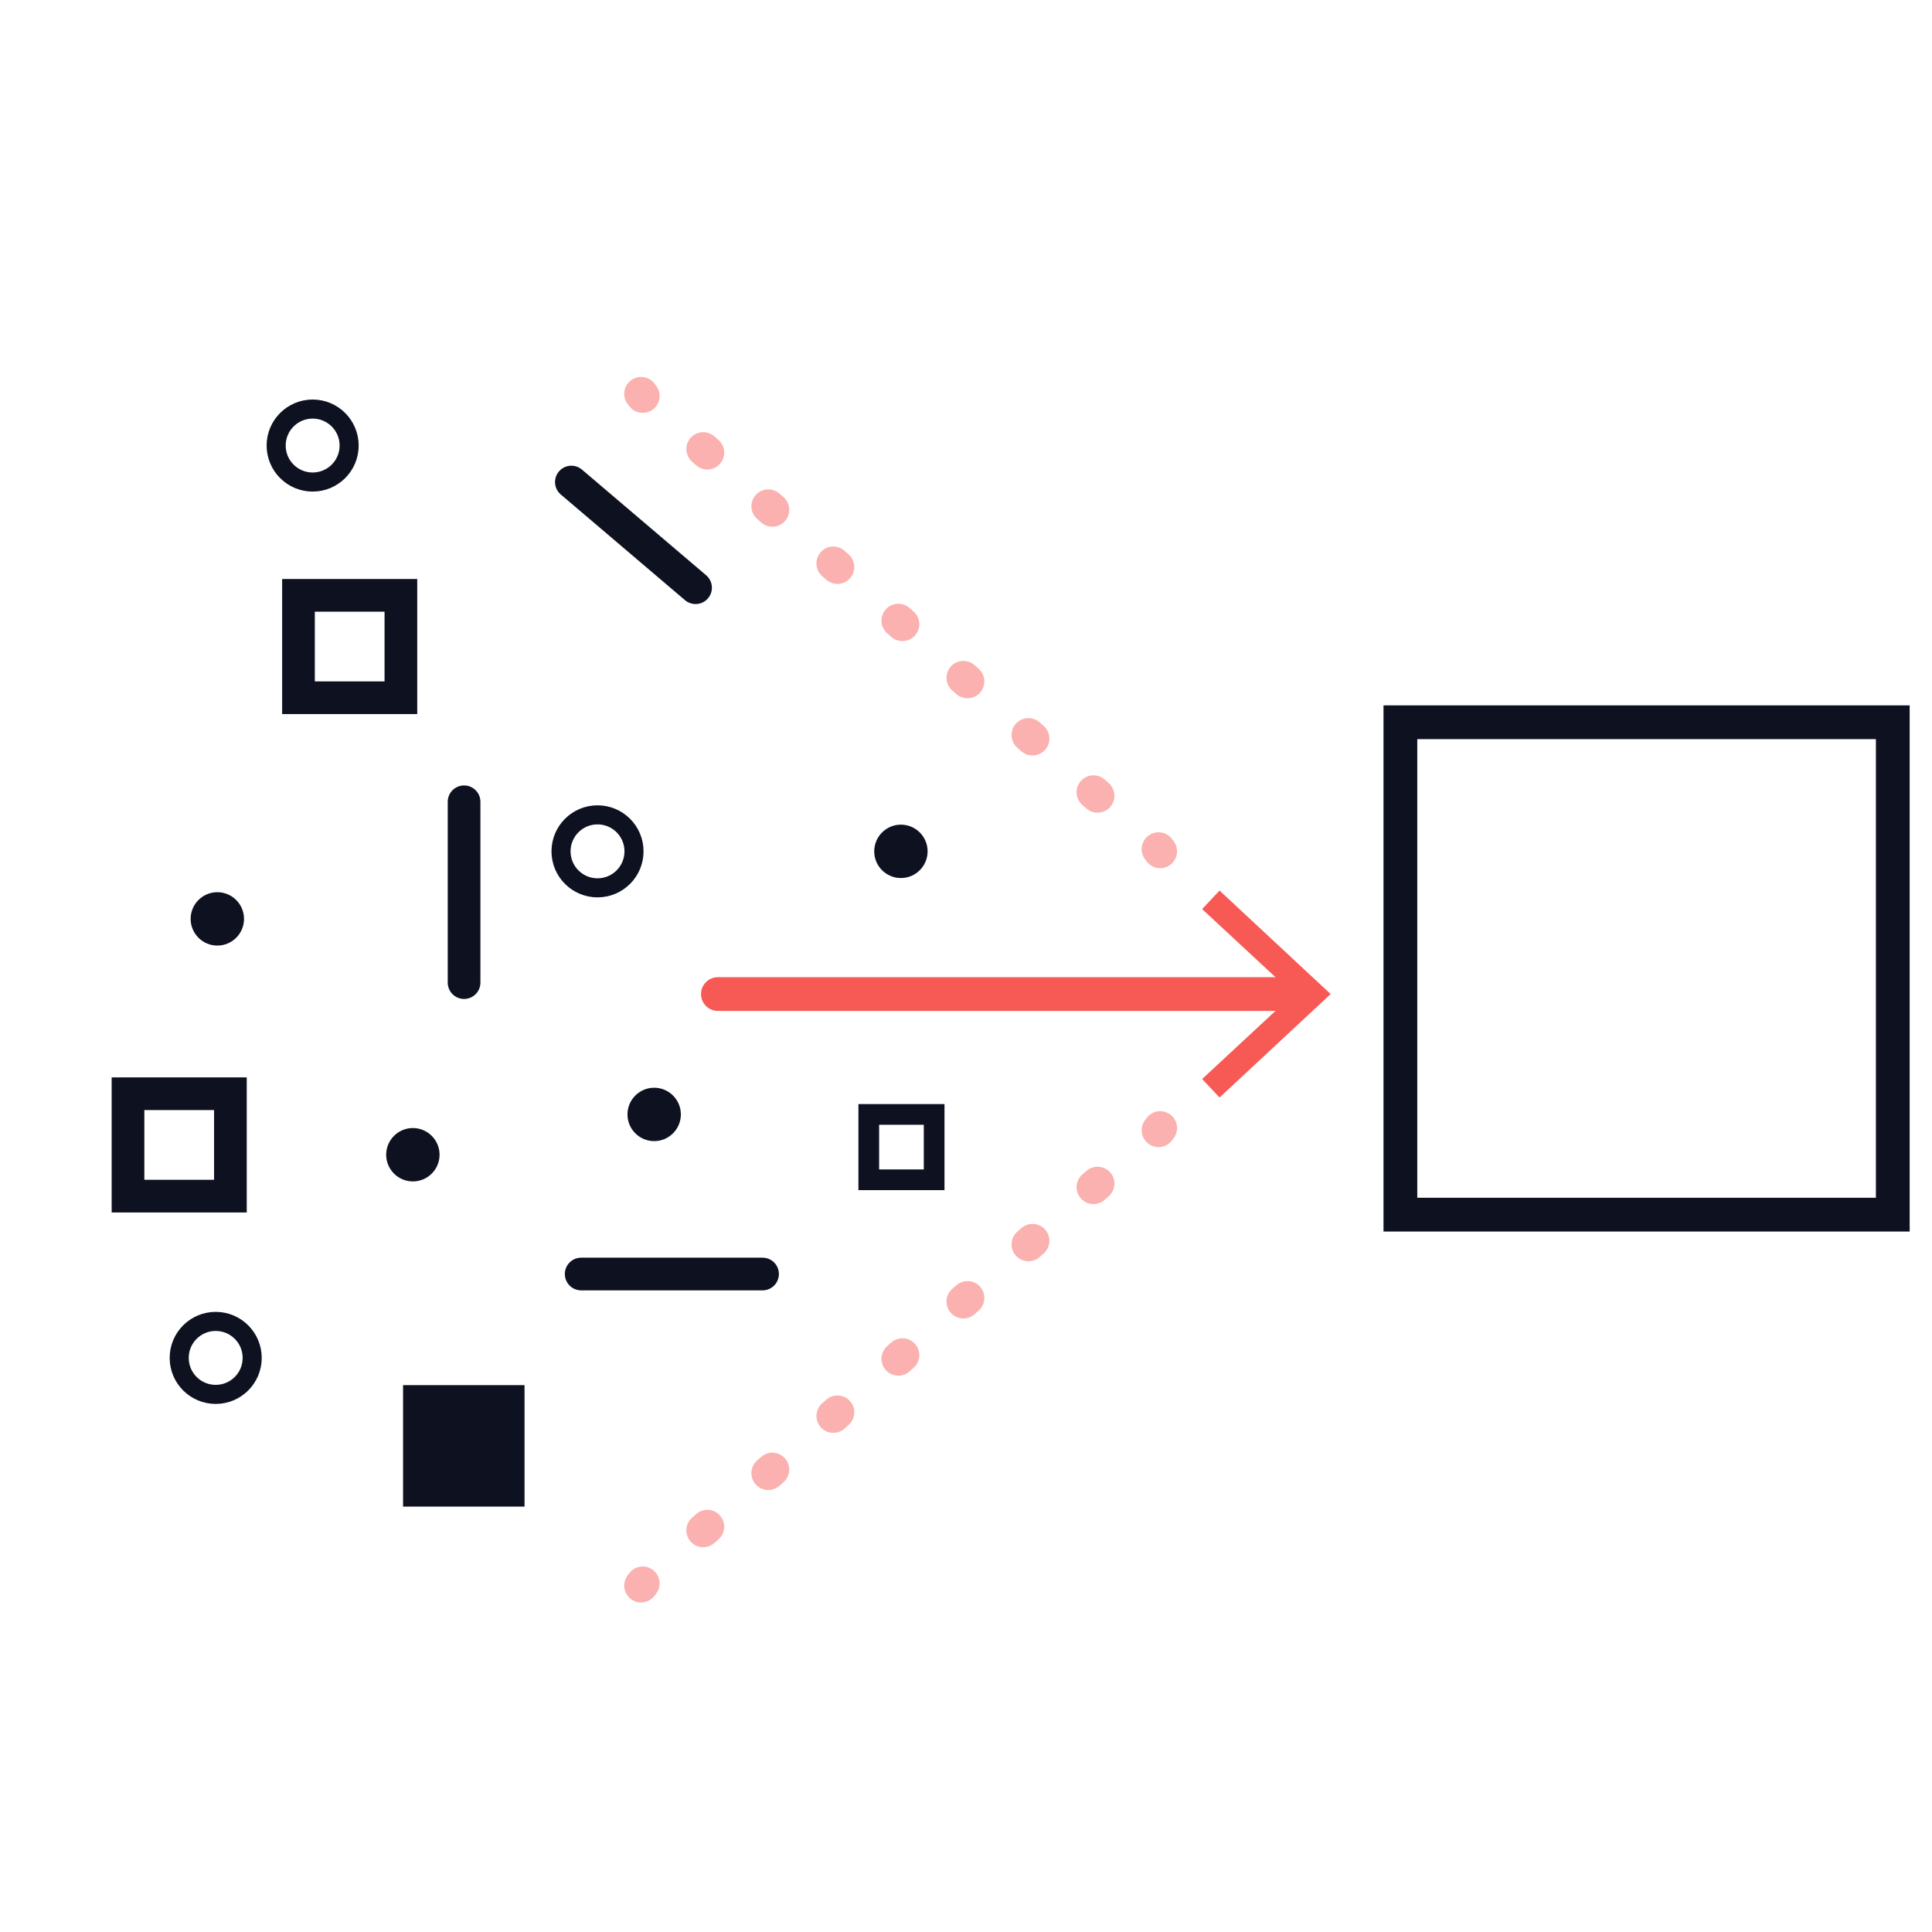
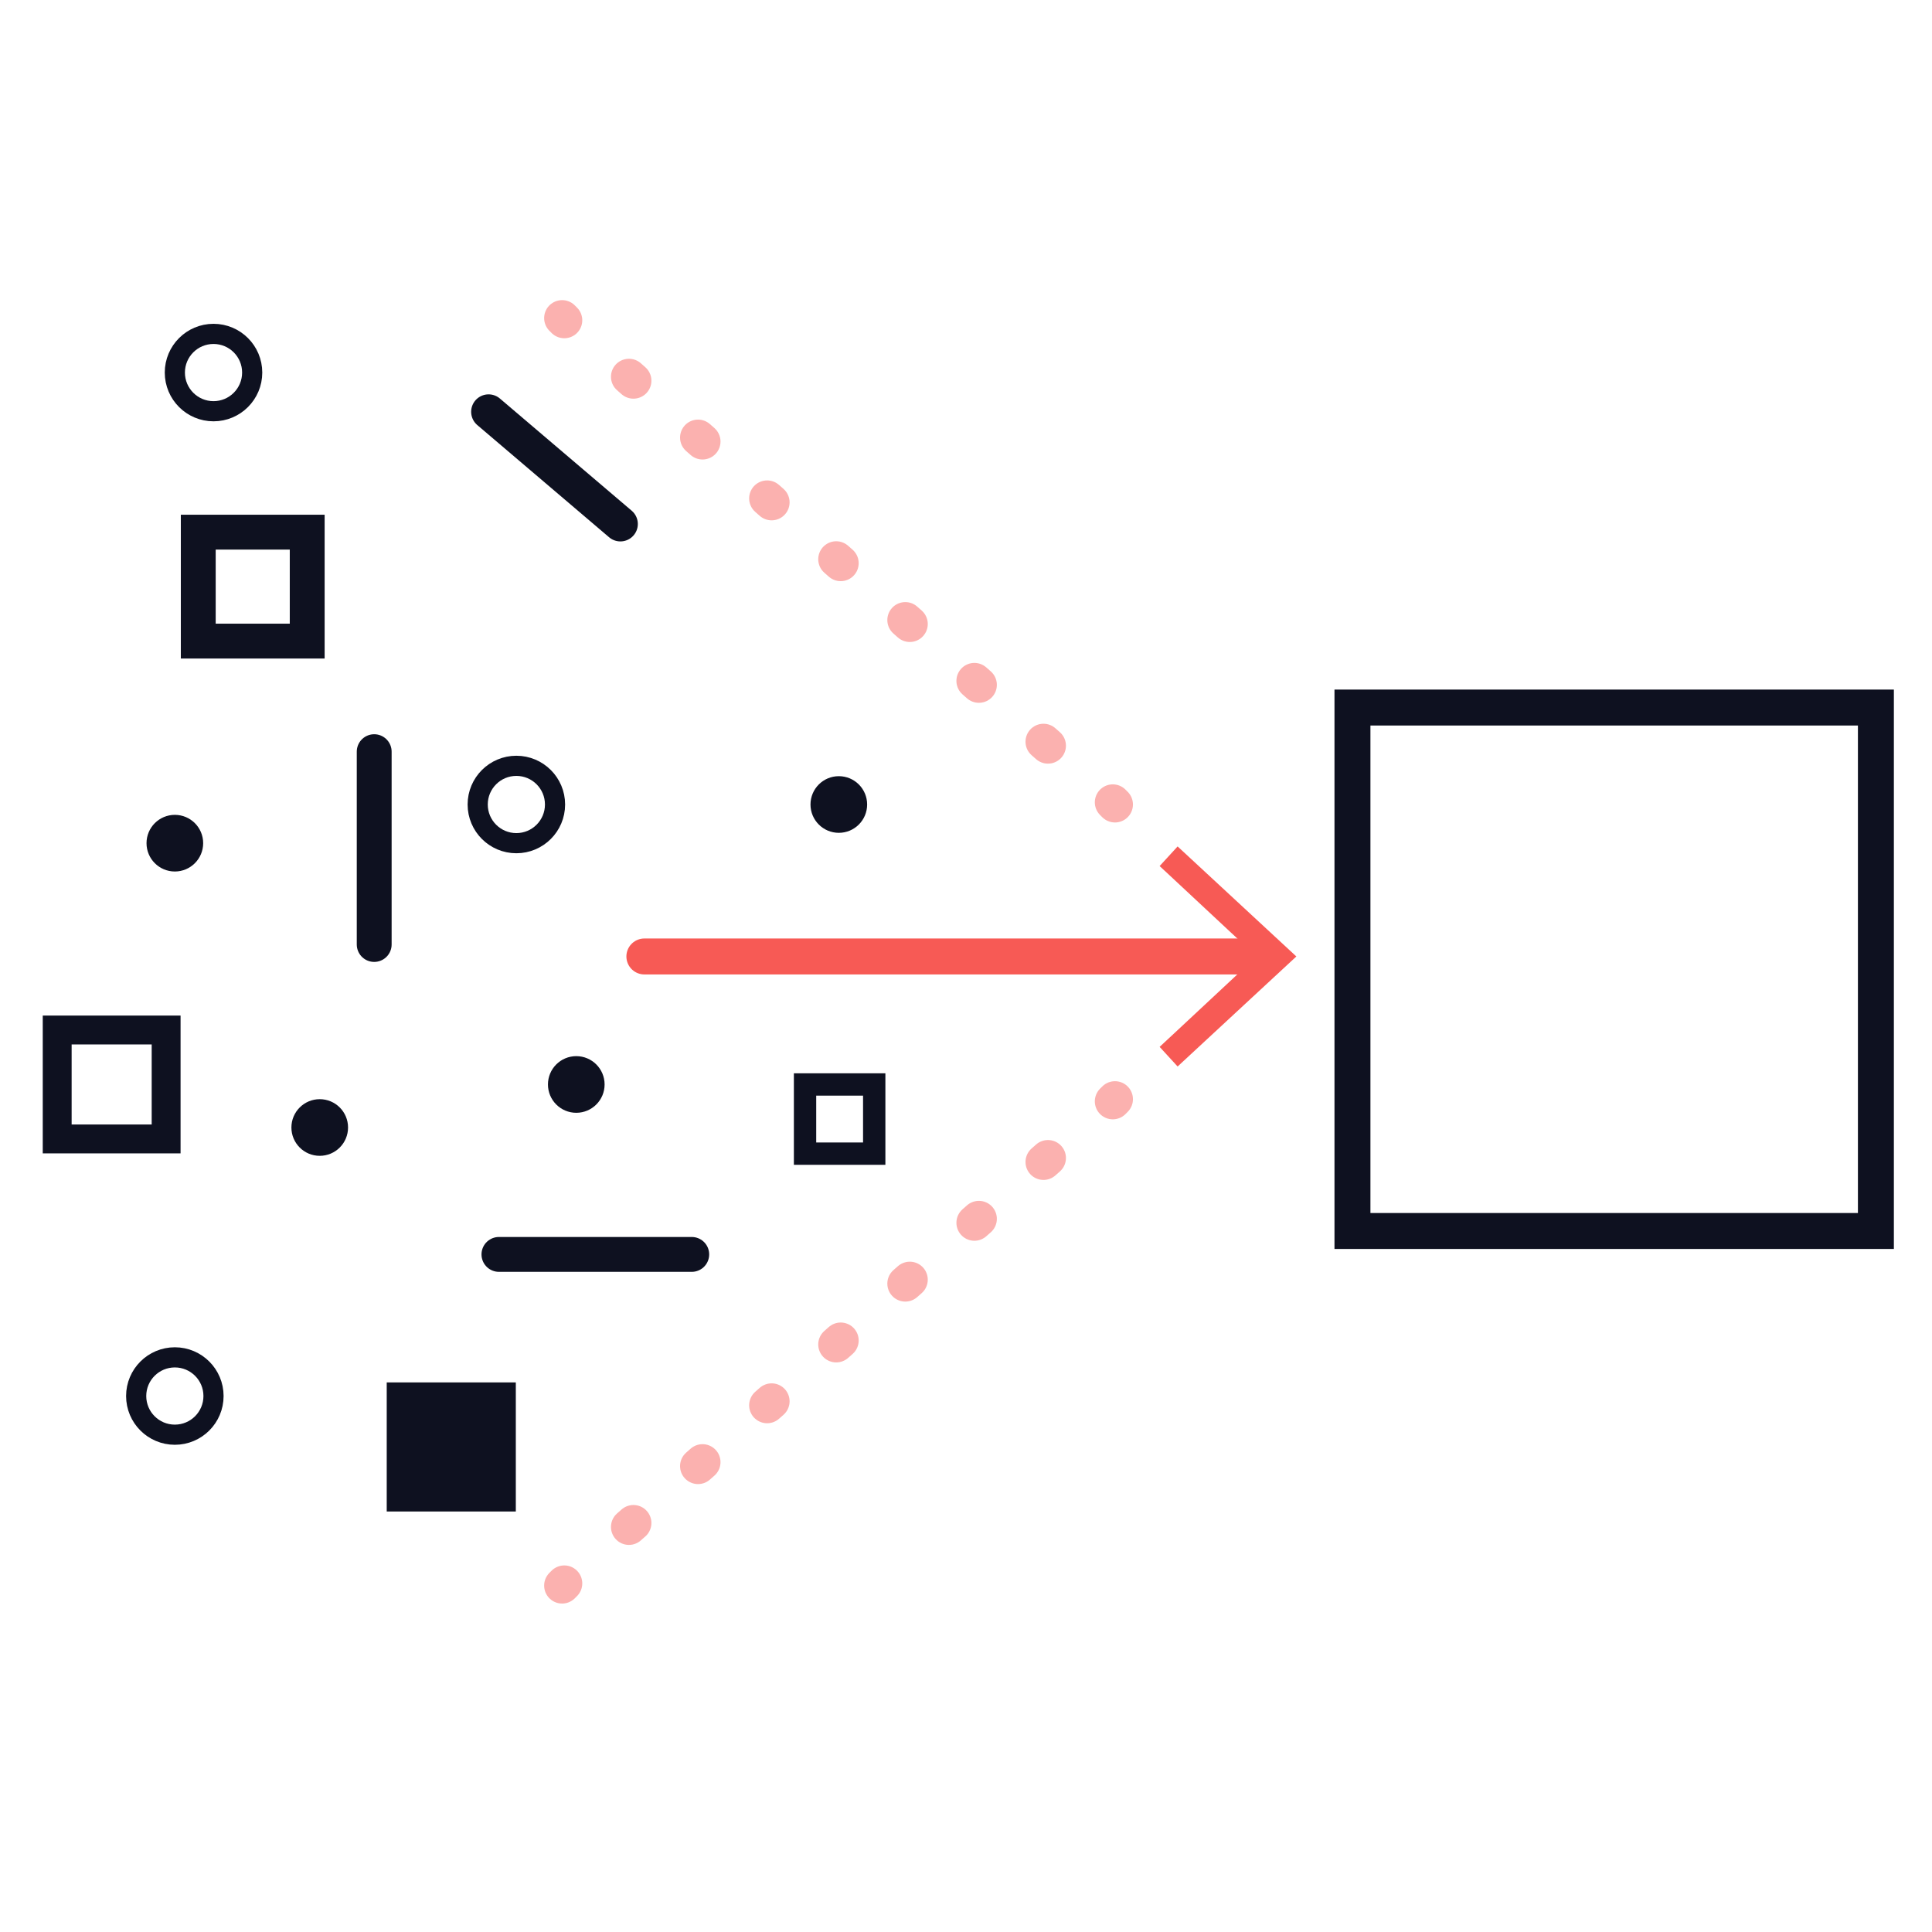
<svg xmlns="http://www.w3.org/2000/svg" id="Layer_1" version="1.1" viewBox="0 0 35.47 35.47">
  <defs>
    <style>
-       .st0 {
-         stroke-width: .38px;
-       }
- 
-       .st0, .st1, .st2, .st3, .st4, .st5, .st6 {
+       .st0, .st1, .st2, .st3, .st4, .st5, .st6, .st7 {
        fill: none;
        stroke-miterlimit: 10;
      }

-       .st0, .st3, .st4, .st5, .st6 {
+       .st0, .st2 {
+         stroke-width: .64px;
+       }
+ 
+       .st0, .st2, .st3, .st5, .st6, .st7 {
        stroke: #0e1120;
      }

      .st1 {
-         stroke-dasharray: .1 1.49;
+         stroke-dasharray: .11 1.58;
      }

-       .st1, .st2 {
+       .st1, .st2, .st4 {
+         stroke-linecap: round;
+       }
+ 
+       .st1, .st4 {
        stroke: #f75a55;
      }

-       .st1, .st2, .st5 {
-         stroke-width: .62px;
+       .st1, .st4, .st6 {
+         stroke-width: .66px;
      }

-       .st1, .st2, .st6 {
-         stroke-linecap: round;
+       .st8 {
+         fill: #0e1120;
+       }
+ 
+       .st3 {
+         stroke-width: .37px;
+       }
+ 
+       .st9 {
+         opacity: .47;
+       }
+ 
+       .st5 {
+         stroke-width: .53px;
+       }
+ 
+       .st10 {
+         fill: #f75a55;
      }

      .st7 {
-         fill: #0e1120;
-       }
- 
-       .st3, .st6 {
-         stroke-width: .6px;
-       }
- 
-       .st8 {
-         opacity: .47;
-       }
- 
-       .st4 {
-         stroke-width: .35px;
-       }
- 
-       .st9 {
-         fill: #f75a55;
+         stroke-width: .41px;
      }
    </style>
  </defs>
-   <rect class="st5" x="25.71" y="13.26" width="9.04" height="9.04" />
-   <rect class="st3" x="5.48" y="10.93" width="1.88" height="1.88" />
-   <rect class="st0" x="15.95" y="20.46" width="1.2" height="1.2" />
-   <rect class="st3" x="2.35" y="20.08" width="1.88" height="1.88" />
-   <rect class="st7" x="7.4" y="25.43" width="2.23" height="2.23" />
+   <rect class="st6" x="24.83" y="12.99" width="9.61" height="9.61" />
+   <rect class="st0" x="3.64" y="9.77" width="2" height="2" />
+   <rect class="st7" x="14.78" y="19.91" width="1.27" height="1.27" />
+   <rect class="st5" x="1.05" y="18.91" width="2" height="2" />
+   <rect class="st8" x="7.1" y="25.38" width="2.37" height="2.37" />
  <g>
-     <line class="st2" x1="13.18" y1="18.25" x2="23.93" y2="18.25" />
-     <polygon class="st9" points="22.39 20.15 22.07 19.81 23.75 18.25 22.07 16.69 22.39 16.35 24.43 18.25 22.39 20.15" />
+     <line class="st4" x1="11.83" y1="17.56" x2="23.26" y2="17.56" />
+     <polygon class="st10" points="21.62 19.58 21.29 19.22 23.07 17.56 21.29 15.9 21.62 15.54 23.8 17.56 21.62 19.58" />
  </g>
-   <g class="st8">
+   <g class="st9">
    <g>
-       <line class="st2" x1="21.3" y1="20.71" x2="21.27" y2="20.75" />
-       <line class="st1" x1="20.15" y1="21.73" x2="12.36" y2="28.58" />
-       <line class="st2" x1="11.8" y1="29.07" x2="11.77" y2="29.11" />
+       <line class="st4" x1="20.47" y1="20.18" x2="20.43" y2="20.22" />
+       <line class="st1" x1="19.24" y1="21.26" x2="10.96" y2="28.55" />
+       <line class="st4" x1="10.36" y1="29.07" x2="10.32" y2="29.11" />
    </g>
  </g>
-   <g class="st8">
+   <g class="st9">
    <g>
-       <line class="st2" x1="21.3" y1="15.63" x2="21.27" y2="15.59" />
-       <line class="st1" x1="20.15" y1="14.61" x2="12.36" y2="7.76" />
-       <line class="st2" x1="11.8" y1="7.27" x2="11.77" y2="7.23" />
+       <line class="st4" x1="20.47" y1="14.77" x2="20.43" y2="14.73" />
+       <line class="st1" x1="19.24" y1="13.69" x2="10.96" y2="6.4" />
+       <line class="st4" x1="10.36" y1="5.88" x2="10.32" y2="5.84" />
    </g>
  </g>
-   <line class="st6" x1="10.49" y1="8.85" x2="12.77" y2="10.79" />
-   <circle class="st7" cx="3.99" cy="16.87" r=".49" />
-   <circle class="st7" cx="7.58" cy="21.2" r=".49" />
-   <circle class="st7" cx="12.01" cy="20.46" r=".49" />
-   <circle class="st4" cx="3.96" cy="24.93" r=".67" />
-   <circle class="st4" cx="10.97" cy="15.63" r=".67" />
-   <circle class="st4" cx="5.74" cy="8.18" r=".67" />
-   <circle class="st7" cx="16.54" cy="15.63" r=".49" />
-   <line class="st6" x1="10.67" y1="23.39" x2="14" y2="23.39" />
-   <line class="st6" x1="8.52" y1="14.72" x2="8.52" y2="18.04" />
+   <line class="st2" x1="8.97" y1="7.56" x2="11.39" y2="9.62" />
+   <circle class="st8" cx="3.21" cy="15.48" r=".52" />
+   <circle class="st8" cx="5.87" cy="20.7" r=".52" />
+   <circle class="st8" cx="10.58" cy="19.91" r=".52" />
+   <circle class="st3" cx="3.21" cy="25.63" r=".71" />
+   <circle class="st3" cx="9.48" cy="14.77" r=".71" />
+   <circle class="st3" cx="3.92" cy="6.84" r=".71" />
+   <circle class="st8" cx="15.4" cy="14.77" r=".52" />
+   <line class="st2" x1="9.16" y1="23.03" x2="12.7" y2="23.03" />
+   <line class="st2" x1="6.87" y1="13.8" x2="6.87" y2="17.34" />
</svg>
